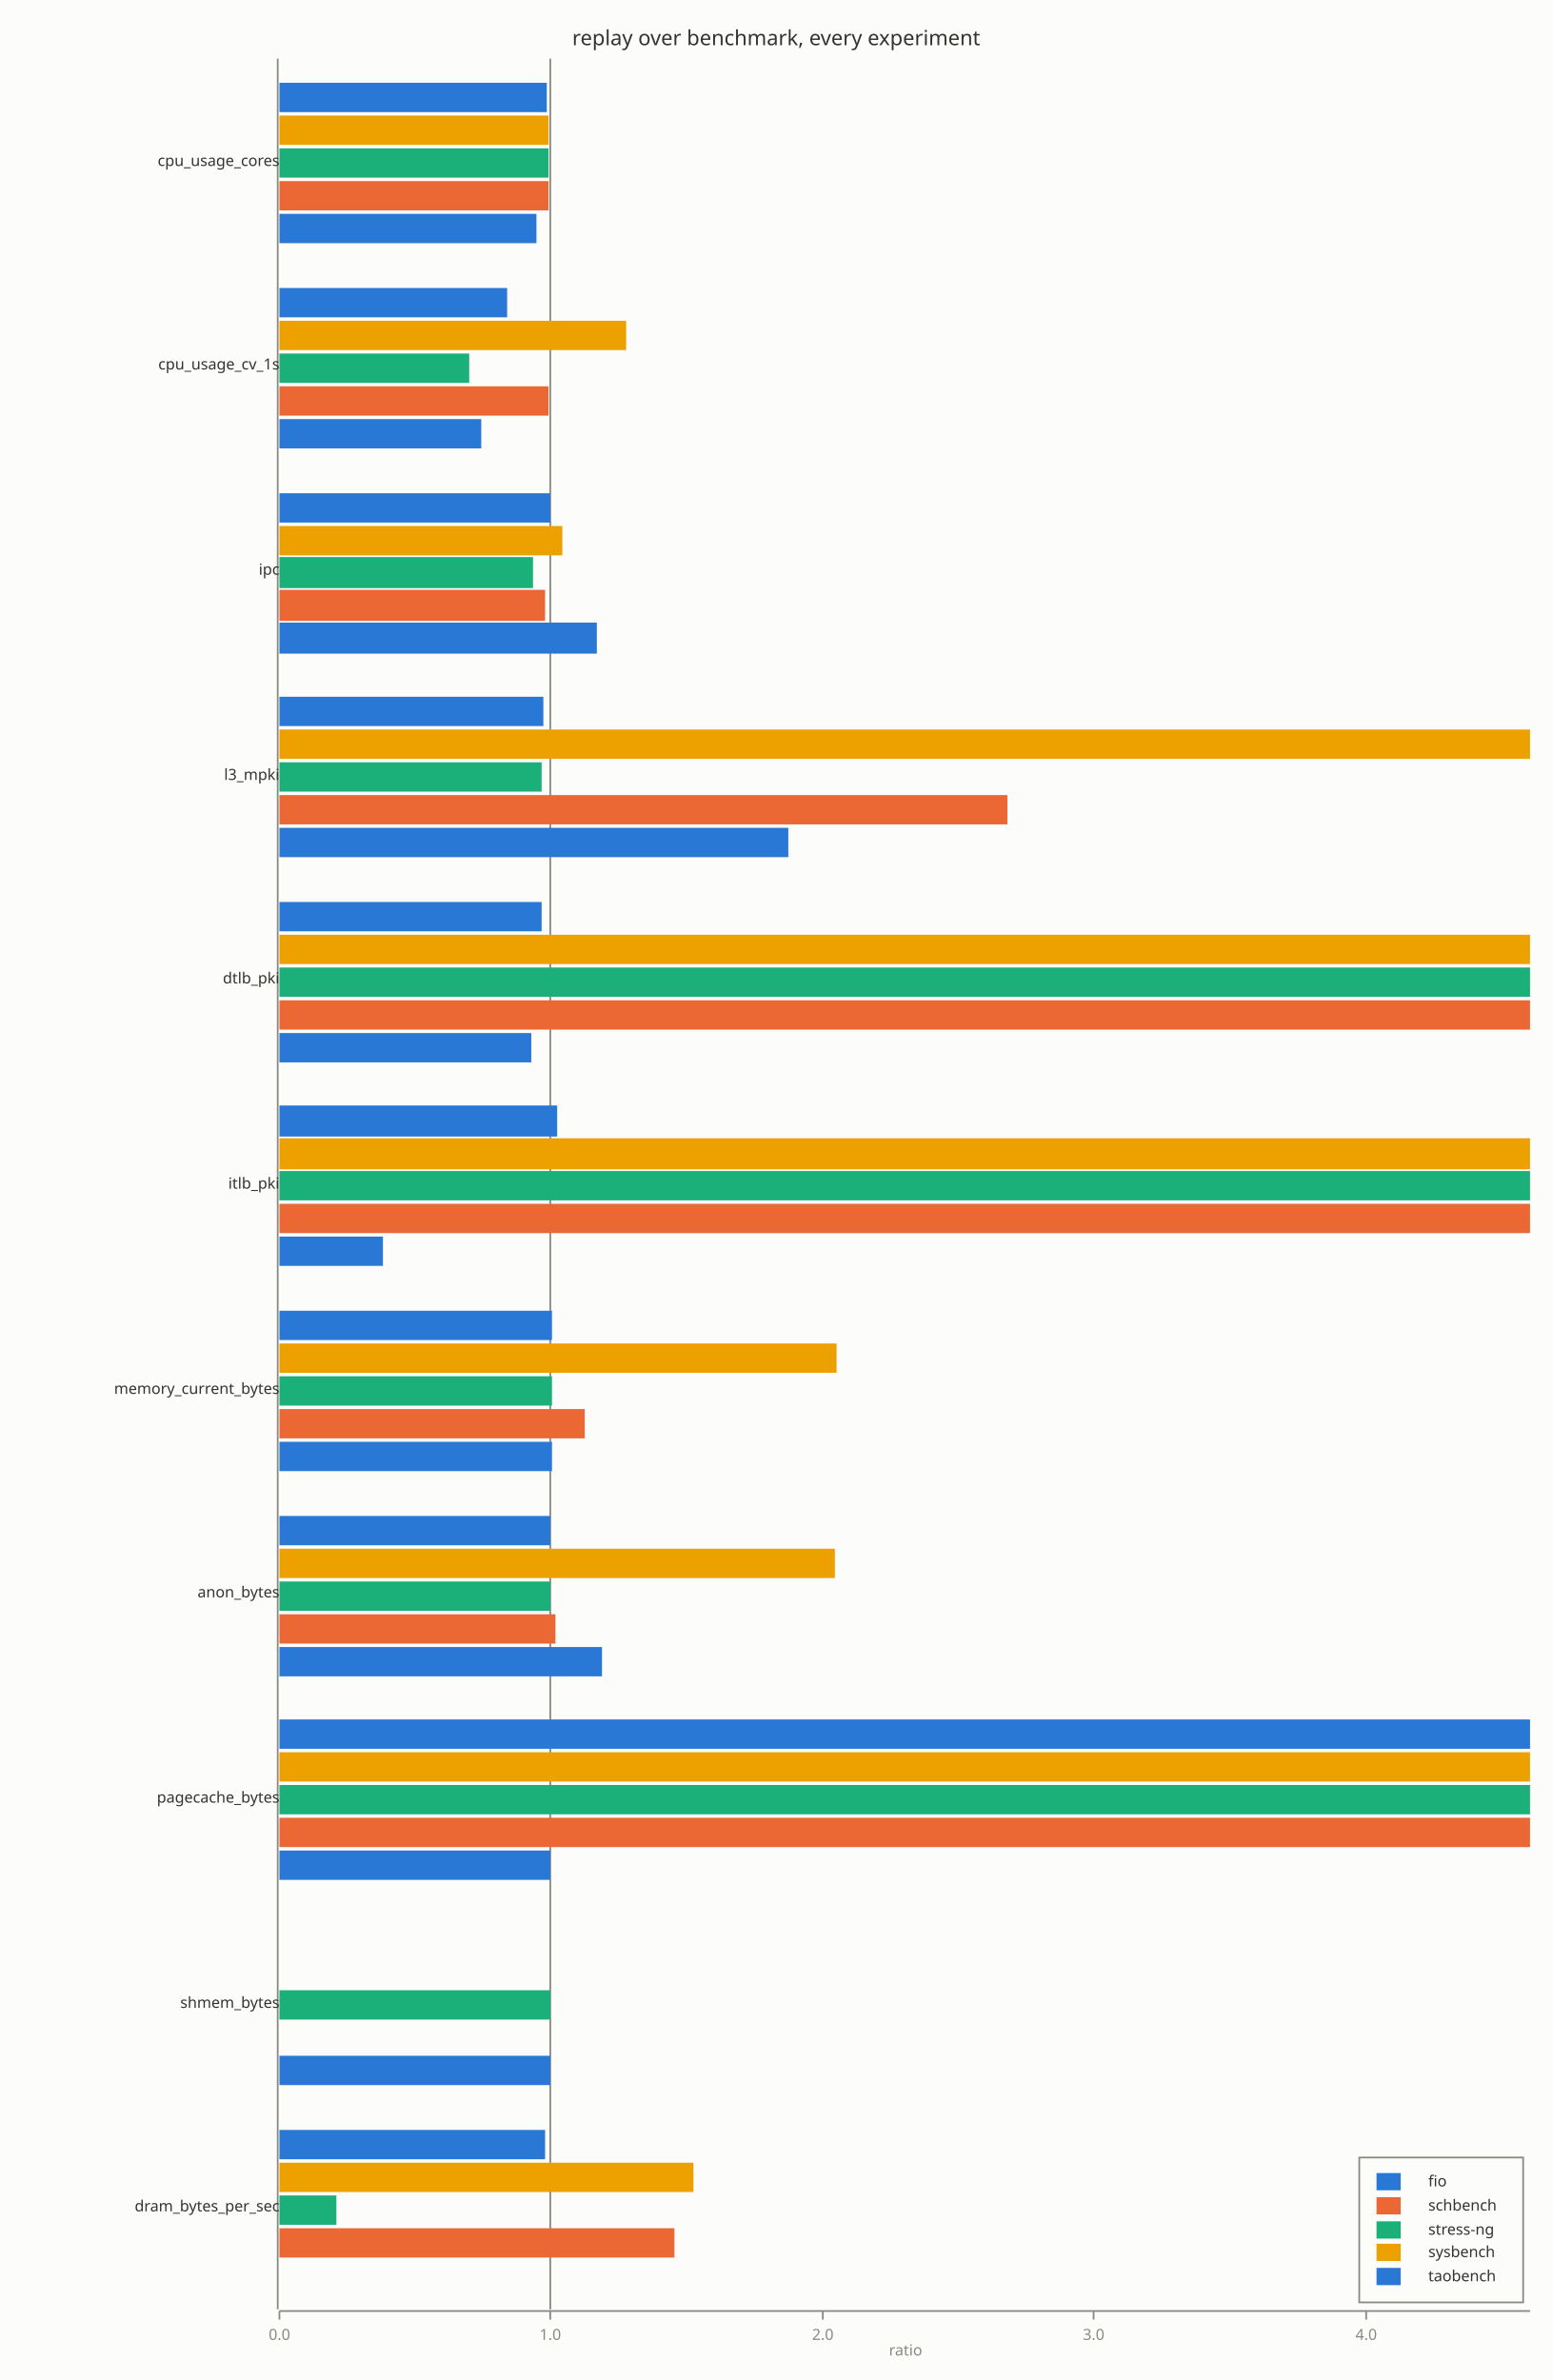
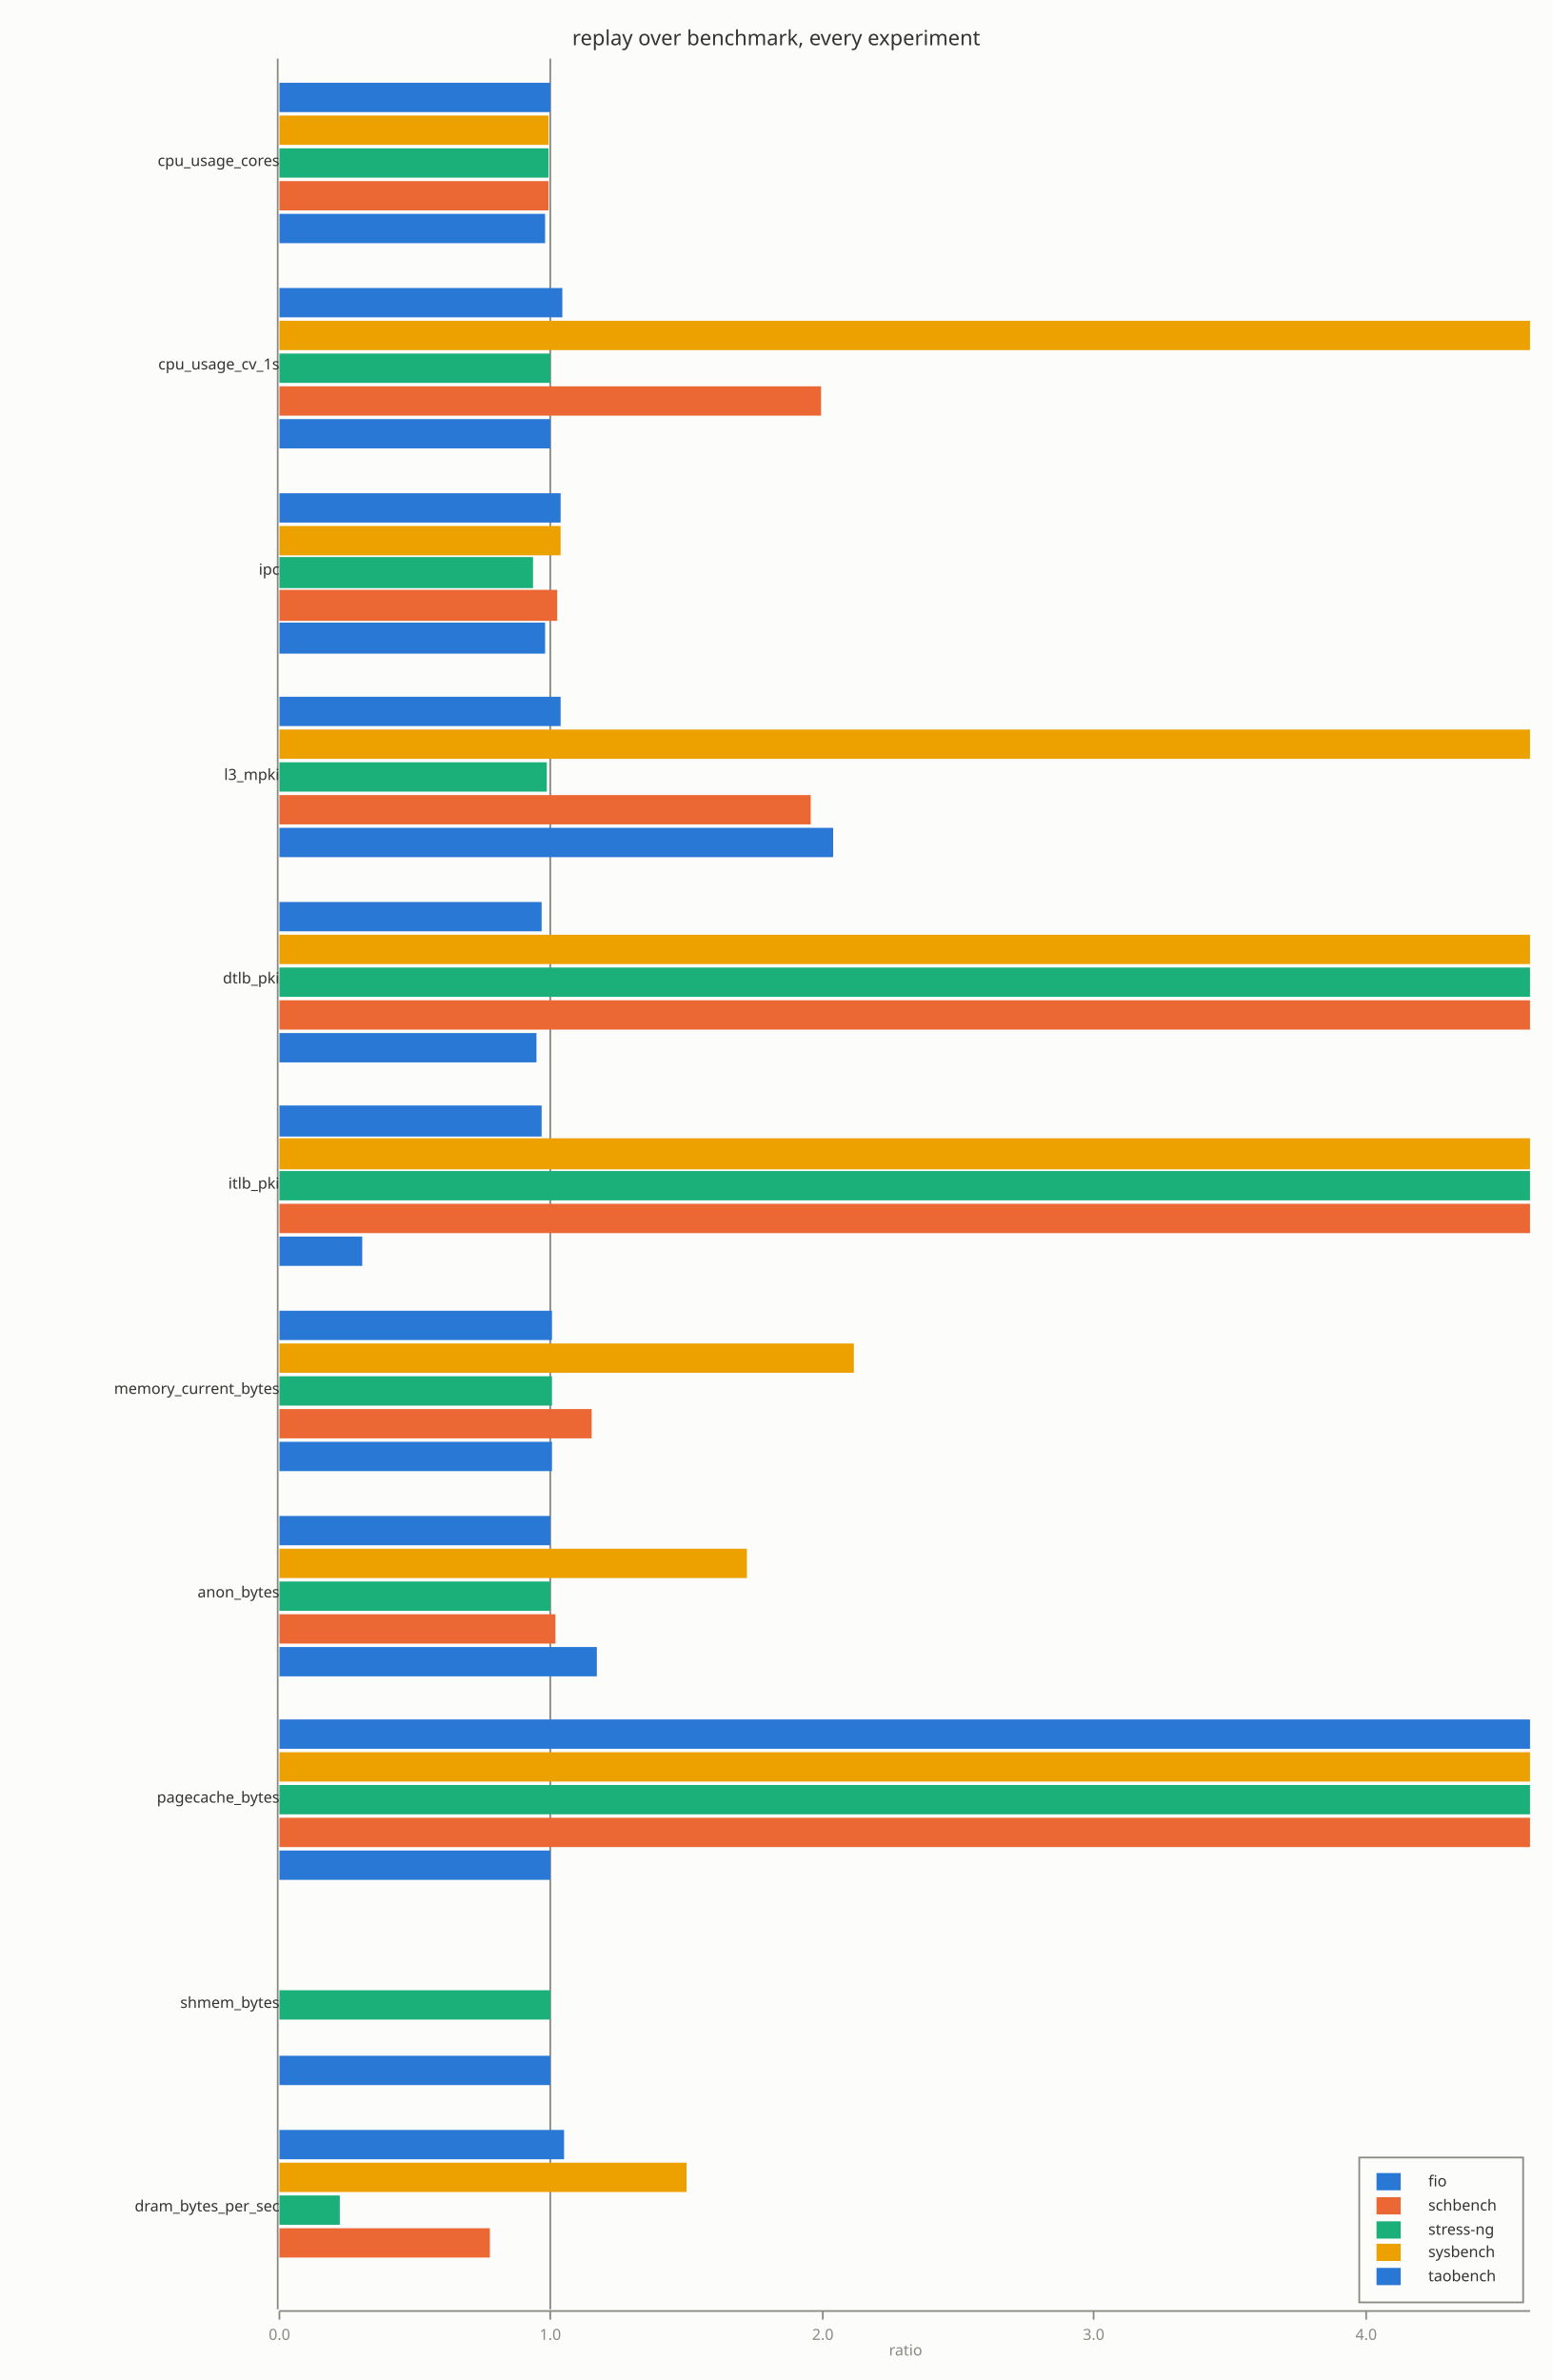
<svg xmlns="http://www.w3.org/2000/svg" width="900" height="1380" viewBox="0 0 900 1380">
  <rect x="0" y="0" width="900" height="1380" opacity="1" fill="#FCFCFB" stroke="none" />
  <text x="450" y="17" dy="0.76em" text-anchor="middle" font-family="sans-serif" font-size="12.097" opacity="1" fill="#333330">
replay over benchmark, every experiment
</text>
  <text x="525" y="1368" dy="-0.5ex" text-anchor="middle" font-family="sans-serif" font-size="8.871" opacity="1" fill="#8A8980">
ratio
</text>
  <polyline fill="none" opacity="1" stroke="#8A8980" stroke-width="1" points="161,34 161,1339 " />
  <polyline fill="none" opacity="1" stroke="#8A8980" stroke-width="1" points="162,1340 887,1340 " />
  <text x="162" y="1350" dy="0.76em" text-anchor="middle" font-family="sans-serif" font-size="8.871" opacity="1" fill="#8A8980">
0.0
</text>
  <polyline fill="none" opacity="1" stroke="#8A8980" stroke-width="1" points="162,1340 162,1345 " />
  <text x="319" y="1350" dy="0.76em" text-anchor="middle" font-family="sans-serif" font-size="8.871" opacity="1" fill="#8A8980">
1.0
</text>
  <polyline fill="none" opacity="1" stroke="#8A8980" stroke-width="1" points="319,1340 319,1345 " />
  <text x="477" y="1350" dy="0.76em" text-anchor="middle" font-family="sans-serif" font-size="8.871" opacity="1" fill="#8A8980">
2.0
</text>
  <polyline fill="none" opacity="1" stroke="#8A8980" stroke-width="1" points="477,1340 477,1345 " />
  <text x="634" y="1350" dy="0.76em" text-anchor="middle" font-family="sans-serif" font-size="8.871" opacity="1" fill="#8A8980">
3.0
</text>
  <polyline fill="none" opacity="1" stroke="#8A8980" stroke-width="1" points="634,1340 634,1345 " />
  <text x="792" y="1350" dy="0.76em" text-anchor="middle" font-family="sans-serif" font-size="8.871" opacity="1" fill="#8A8980">
4.0
</text>
  <polyline fill="none" opacity="1" stroke="#8A8980" stroke-width="1" points="792,1340 792,1345 " />
  <polyline fill="none" opacity="1" stroke="#8A8980" stroke-width="1" points="319,1339 319,34 " />
-   <rect x="162" y="124" width="149" height="17" opacity="1" fill="#2A78D6" stroke="none" />
-   <rect x="162" y="243" width="117" height="17" opacity="1" fill="#2A78D6" stroke="none" />
-   <rect x="162" y="361" width="184" height="18" opacity="1" fill="#2A78D6" stroke="none" />
-   <rect x="162" y="480" width="295" height="17" opacity="1" fill="#2A78D6" stroke="none" />
-   <rect x="162" y="599" width="146" height="17" opacity="1" fill="#2A78D6" stroke="none" />
-   <rect x="162" y="717" width="60" height="17" opacity="1" fill="#2A78D6" stroke="none" />
+   <rect x="162" y="124" width="154" height="17" opacity="1" fill="#2A78D6" stroke="none" />
+   <rect x="162" y="243" width="157" height="17" opacity="1" fill="#2A78D6" stroke="none" />
+   <rect x="162" y="361" width="154" height="18" opacity="1" fill="#2A78D6" stroke="none" />
+   <rect x="162" y="480" width="321" height="17" opacity="1" fill="#2A78D6" stroke="none" />
+   <rect x="162" y="599" width="149" height="17" opacity="1" fill="#2A78D6" stroke="none" />
+   <rect x="162" y="717" width="48" height="17" opacity="1" fill="#2A78D6" stroke="none" />
  <rect x="162" y="836" width="158" height="17" opacity="1" fill="#2A78D6" stroke="none" />
-   <rect x="162" y="955" width="187" height="17" opacity="1" fill="#2A78D6" stroke="none" />
+   <rect x="162" y="955" width="184" height="17" opacity="1" fill="#2A78D6" stroke="none" />
  <rect x="162" y="1073" width="157" height="17" opacity="1" fill="#2A78D6" stroke="none" />
  <rect x="162" y="1192" width="157" height="17" opacity="1" fill="#2A78D6" stroke="none" />
  <rect x="162" y="105" width="156" height="17" opacity="1" fill="#EB6834" stroke="none" />
-   <rect x="162" y="224" width="156" height="17" opacity="1" fill="#EB6834" stroke="none" />
-   <rect x="162" y="342" width="154" height="18" opacity="1" fill="#EB6834" stroke="none" />
-   <rect x="162" y="461" width="422" height="17" opacity="1" fill="#EB6834" stroke="none" />
+   <rect x="162" y="224" width="314" height="17" opacity="1" fill="#EB6834" stroke="none" />
+   <rect x="162" y="342" width="161" height="18" opacity="1" fill="#EB6834" stroke="none" />
+   <rect x="162" y="461" width="308" height="17" opacity="1" fill="#EB6834" stroke="none" />
  <rect x="162" y="580" width="725" height="17" opacity="1" fill="#EB6834" stroke="none" />
  <rect x="162" y="698" width="725" height="17" opacity="1" fill="#EB6834" stroke="none" />
-   <rect x="162" y="817" width="177" height="17" opacity="1" fill="#EB6834" stroke="none" />
+   <rect x="162" y="817" width="181" height="17" opacity="1" fill="#EB6834" stroke="none" />
  <rect x="162" y="936" width="160" height="17" opacity="1" fill="#EB6834" stroke="none" />
  <rect x="162" y="1054" width="725" height="17" opacity="1" fill="#EB6834" stroke="none" />
-   <rect x="162" y="1292" width="229" height="17" opacity="1" fill="#EB6834" stroke="none" />
+   <rect x="162" y="1292" width="122" height="17" opacity="1" fill="#EB6834" stroke="none" />
  <rect x="162" y="86" width="156" height="17" opacity="1" fill="#1BAF7A" stroke="none" />
-   <rect x="162" y="205" width="110" height="17" opacity="1" fill="#1BAF7A" stroke="none" />
+   <rect x="162" y="205" width="157" height="17" opacity="1" fill="#1BAF7A" stroke="none" />
  <rect x="162" y="323" width="147" height="18" opacity="1" fill="#1BAF7A" stroke="none" />
-   <rect x="162" y="442" width="152" height="17" opacity="1" fill="#1BAF7A" stroke="none" />
+   <rect x="162" y="442" width="155" height="17" opacity="1" fill="#1BAF7A" stroke="none" />
  <rect x="162" y="561" width="725" height="17" opacity="1" fill="#1BAF7A" stroke="none" />
  <rect x="162" y="679" width="725" height="17" opacity="1" fill="#1BAF7A" stroke="none" />
  <rect x="162" y="798" width="158" height="17" opacity="1" fill="#1BAF7A" stroke="none" />
  <rect x="162" y="917" width="157" height="17" opacity="1" fill="#1BAF7A" stroke="none" />
  <rect x="162" y="1035" width="725" height="17" opacity="1" fill="#1BAF7A" stroke="none" />
  <rect x="162" y="1154" width="157" height="17" opacity="1" fill="#1BAF7A" stroke="none" />
-   <rect x="162" y="1273" width="33" height="17" opacity="1" fill="#1BAF7A" stroke="none" />
+   <rect x="162" y="1273" width="35" height="17" opacity="1" fill="#1BAF7A" stroke="none" />
  <rect x="162" y="67" width="156" height="17" opacity="1" fill="#EDA100" stroke="none" />
-   <rect x="162" y="186" width="201" height="17" opacity="1" fill="#EDA100" stroke="none" />
-   <rect x="162" y="305" width="164" height="17" opacity="1" fill="#EDA100" stroke="none" />
+   <rect x="162" y="186" width="725" height="17" opacity="1" fill="#EDA100" stroke="none" />
+   <rect x="162" y="305" width="163" height="17" opacity="1" fill="#EDA100" stroke="none" />
  <rect x="162" y="423" width="725" height="17" opacity="1" fill="#EDA100" stroke="none" />
  <rect x="162" y="542" width="725" height="17" opacity="1" fill="#EDA100" stroke="none" />
  <rect x="162" y="660" width="725" height="18" opacity="1" fill="#EDA100" stroke="none" />
-   <rect x="162" y="779" width="323" height="17" opacity="1" fill="#EDA100" stroke="none" />
-   <rect x="162" y="898" width="322" height="17" opacity="1" fill="#EDA100" stroke="none" />
+   <rect x="162" y="779" width="333" height="17" opacity="1" fill="#EDA100" stroke="none" />
+   <rect x="162" y="898" width="271" height="17" opacity="1" fill="#EDA100" stroke="none" />
  <rect x="162" y="1016" width="725" height="17" opacity="1" fill="#EDA100" stroke="none" />
-   <rect x="162" y="1254" width="240" height="17" opacity="1" fill="#EDA100" stroke="none" />
-   <rect x="162" y="48" width="155" height="17" opacity="1" fill="#2A78D6" stroke="none" />
-   <rect x="162" y="167" width="132" height="17" opacity="1" fill="#2A78D6" stroke="none" />
-   <rect x="162" y="286" width="157" height="17" opacity="1" fill="#2A78D6" stroke="none" />
-   <rect x="162" y="404" width="153" height="17" opacity="1" fill="#2A78D6" stroke="none" />
+   <rect x="162" y="1254" width="236" height="17" opacity="1" fill="#EDA100" stroke="none" />
+   <rect x="162" y="48" width="157" height="17" opacity="1" fill="#2A78D6" stroke="none" />
+   <rect x="162" y="167" width="164" height="17" opacity="1" fill="#2A78D6" stroke="none" />
+   <rect x="162" y="286" width="163" height="17" opacity="1" fill="#2A78D6" stroke="none" />
+   <rect x="162" y="404" width="163" height="17" opacity="1" fill="#2A78D6" stroke="none" />
  <rect x="162" y="523" width="152" height="17" opacity="1" fill="#2A78D6" stroke="none" />
-   <rect x="162" y="641" width="161" height="18" opacity="1" fill="#2A78D6" stroke="none" />
+   <rect x="162" y="641" width="152" height="18" opacity="1" fill="#2A78D6" stroke="none" />
  <rect x="162" y="760" width="158" height="17" opacity="1" fill="#2A78D6" stroke="none" />
  <rect x="162" y="879" width="157" height="17" opacity="1" fill="#2A78D6" stroke="none" />
  <rect x="162" y="997" width="725" height="17" opacity="1" fill="#2A78D6" stroke="none" />
-   <rect x="162" y="1235" width="154" height="17" opacity="1" fill="#2A78D6" stroke="none" />
+   <rect x="162" y="1235" width="165" height="17" opacity="1" fill="#2A78D6" stroke="none" />
  <text x="162" y="94" dy="0.5ex" text-anchor="end" font-family="sans-serif" font-size="8.871" opacity="1" fill="#333330">
cpu_usage_cores
</text>
  <text x="162" y="212" dy="0.5ex" text-anchor="end" font-family="sans-serif" font-size="8.871" opacity="1" fill="#333330">
cpu_usage_cv_1s
</text>
  <text x="162" y="331" dy="0.5ex" text-anchor="end" font-family="sans-serif" font-size="8.871" opacity="1" fill="#333330">
ipc
</text>
  <text x="162" y="450" dy="0.5ex" text-anchor="end" font-family="sans-serif" font-size="8.871" opacity="1" fill="#333330">
l3_mpki
</text>
  <text x="162" y="568" dy="0.5ex" text-anchor="end" font-family="sans-serif" font-size="8.871" opacity="1" fill="#333330">
dtlb_pki
</text>
  <text x="162" y="687" dy="0.5ex" text-anchor="end" font-family="sans-serif" font-size="8.871" opacity="1" fill="#333330">
itlb_pki
</text>
  <text x="162" y="806" dy="0.5ex" text-anchor="end" font-family="sans-serif" font-size="8.871" opacity="1" fill="#333330">
memory_current_bytes
</text>
  <text x="162" y="924" dy="0.5ex" text-anchor="end" font-family="sans-serif" font-size="8.871" opacity="1" fill="#333330">
anon_bytes
</text>
  <text x="162" y="1043" dy="0.5ex" text-anchor="end" font-family="sans-serif" font-size="8.871" opacity="1" fill="#333330">
pagecache_bytes
</text>
  <text x="162" y="1162" dy="0.5ex" text-anchor="end" font-family="sans-serif" font-size="8.871" opacity="1" fill="#333330">
shmem_bytes
</text>
  <text x="162" y="1280" dy="0.5ex" text-anchor="end" font-family="sans-serif" font-size="8.871" opacity="1" fill="#333330">
dram_bytes_per_sec
</text>
  <rect x="788" y="1251" width="95" height="84" opacity="1" fill="#FCFCFB" stroke="none" />
  <rect x="788" y="1251" width="95" height="84" opacity="1" fill="none" stroke="#8A8980" />
  <text x="828" y="1261" dy="0.76em" text-anchor="start" font-family="sans-serif" font-size="8.871" opacity="1" fill="#333330">
fio
</text>
  <text x="828" y="1275" dy="0.76em" text-anchor="start" font-family="sans-serif" font-size="8.871" opacity="1" fill="#333330">
schbench
</text>
  <text x="828" y="1289" dy="0.76em" text-anchor="start" font-family="sans-serif" font-size="8.871" opacity="1" fill="#333330">
stress-ng
</text>
  <text x="828" y="1302" dy="0.76em" text-anchor="start" font-family="sans-serif" font-size="8.871" opacity="1" fill="#333330">
sysbench
</text>
  <text x="828" y="1316" dy="0.76em" text-anchor="start" font-family="sans-serif" font-size="8.871" opacity="1" fill="#333330">
taobench
</text>
  <rect x="798" y="1260" width="14" height="10" opacity="1" fill="#2A78D6" stroke="none" />
  <rect x="798" y="1274" width="14" height="10" opacity="1" fill="#EB6834" stroke="none" />
  <rect x="798" y="1288" width="14" height="10" opacity="1" fill="#1BAF7A" stroke="none" />
  <rect x="798" y="1301" width="14" height="10" opacity="1" fill="#EDA100" stroke="none" />
  <rect x="798" y="1315" width="14" height="10" opacity="1" fill="#2A78D6" stroke="none" />
</svg>
